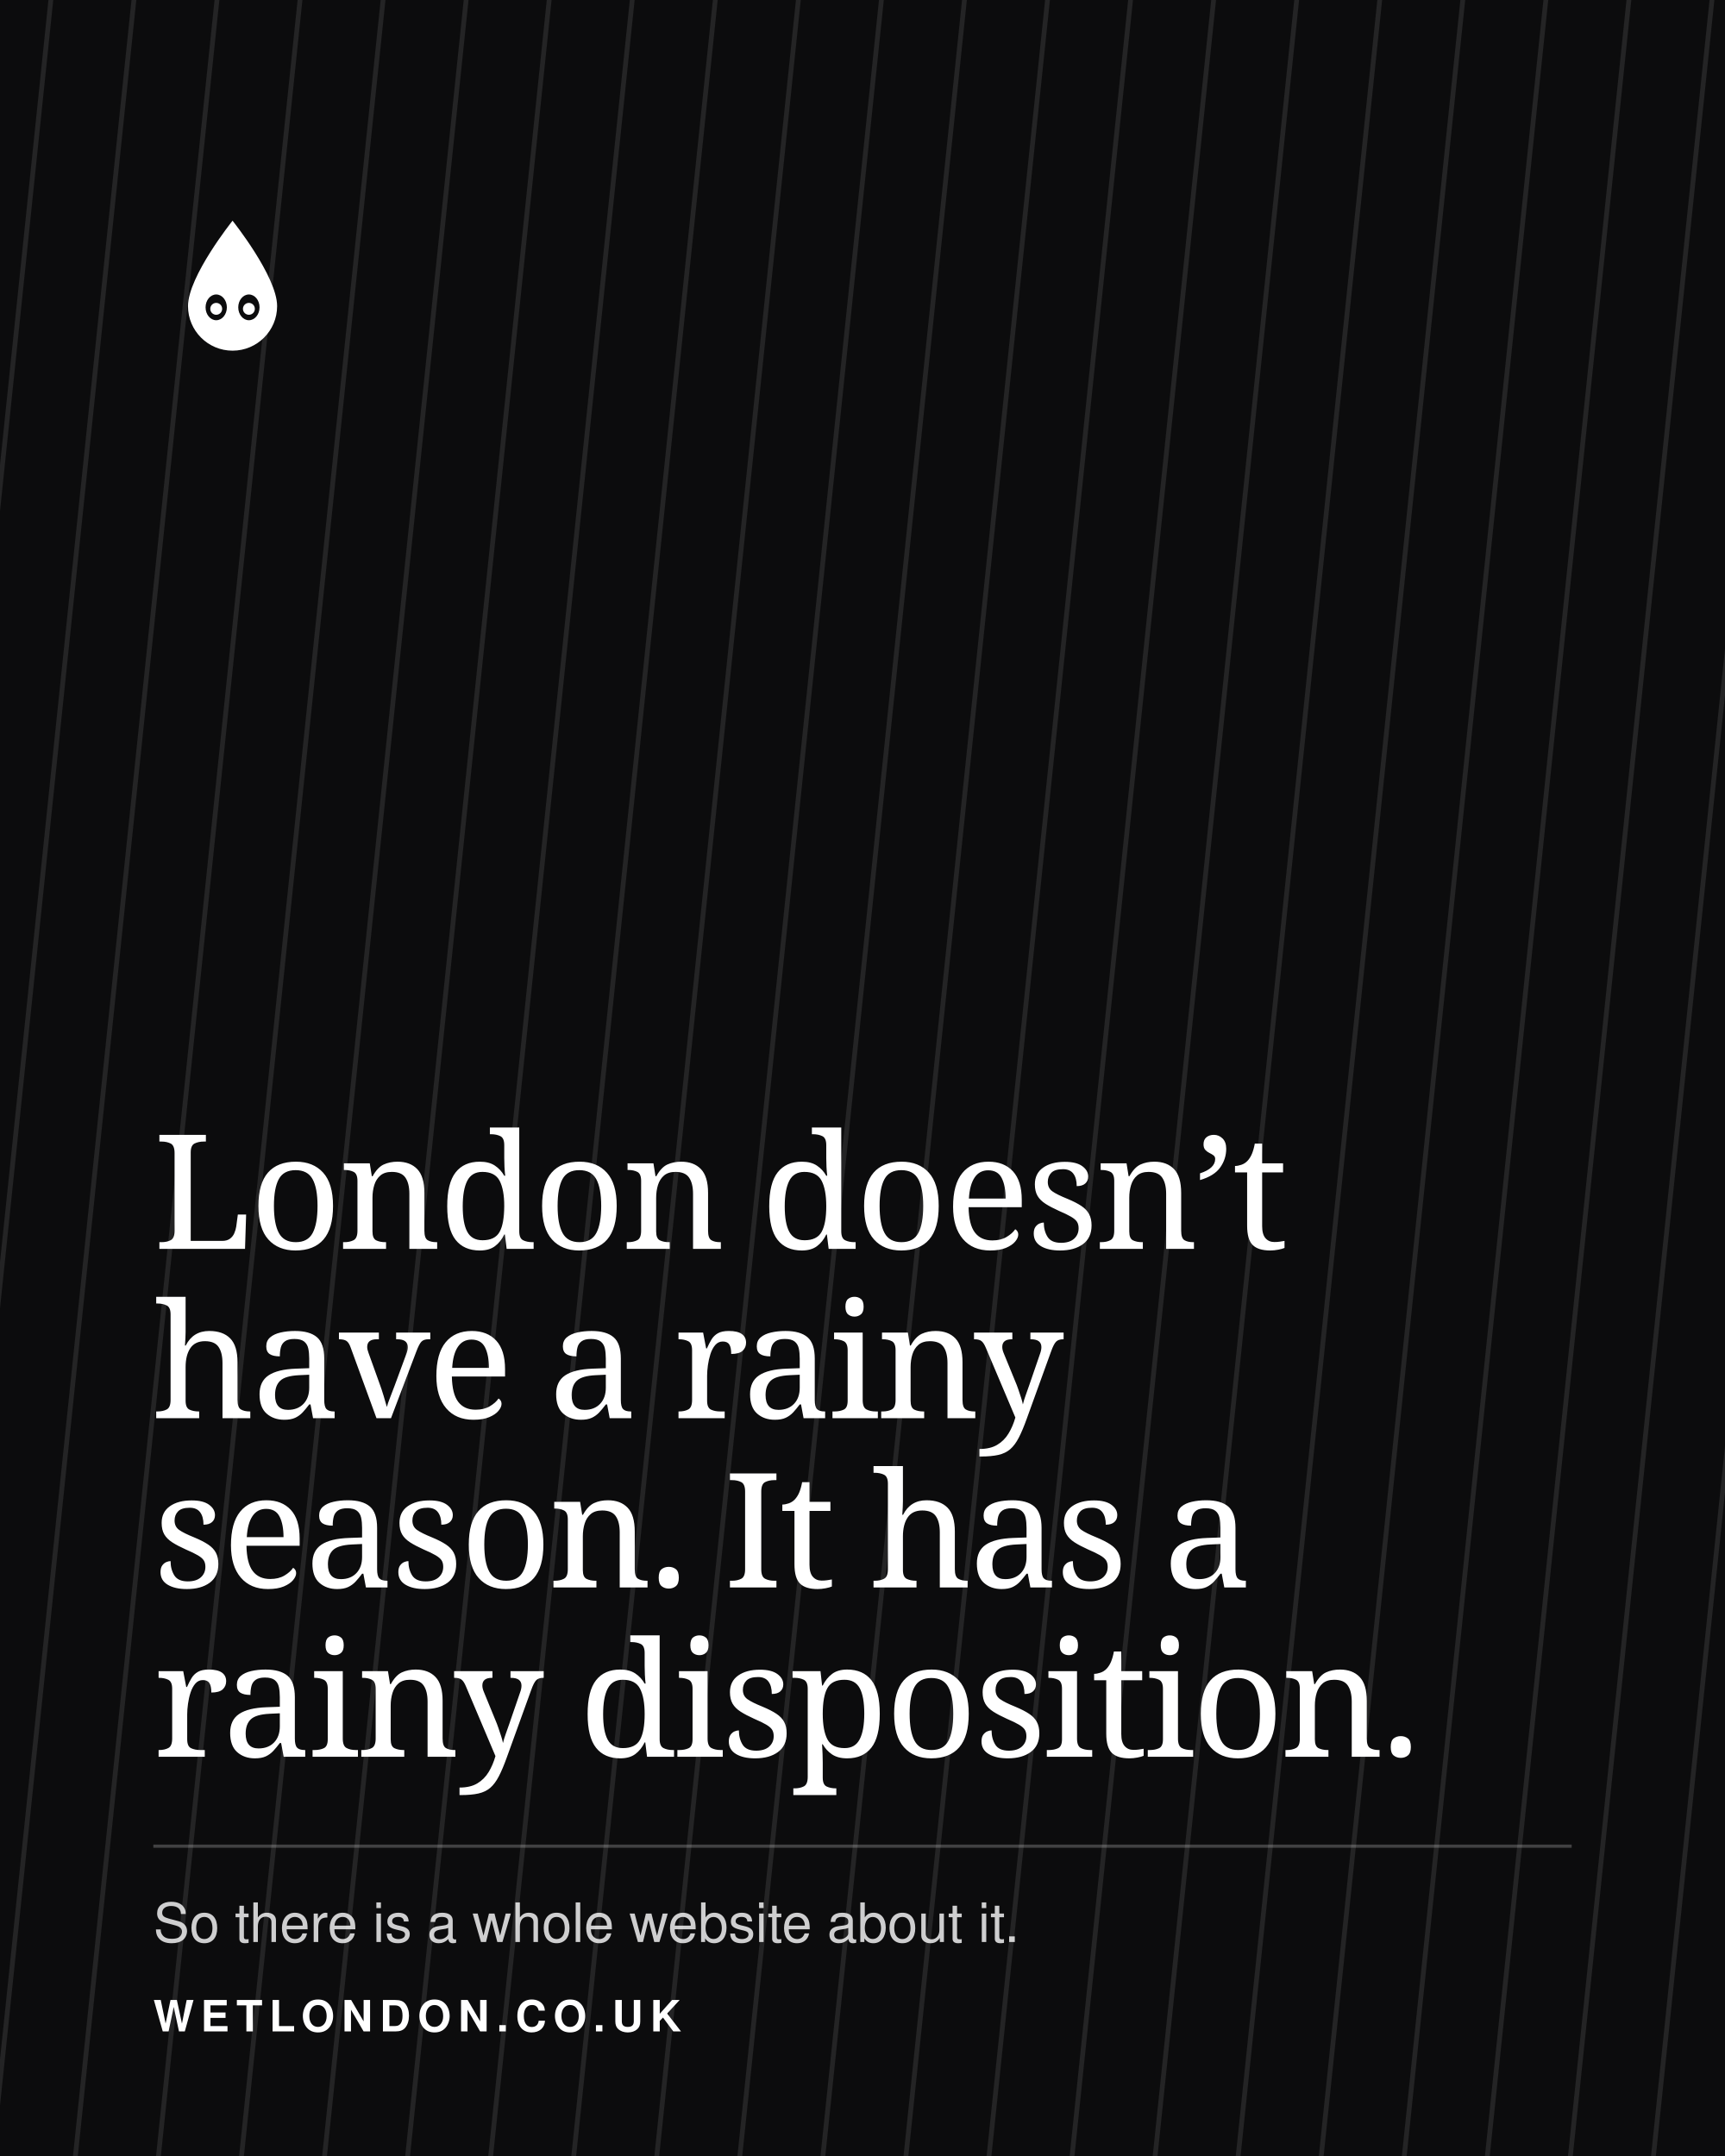
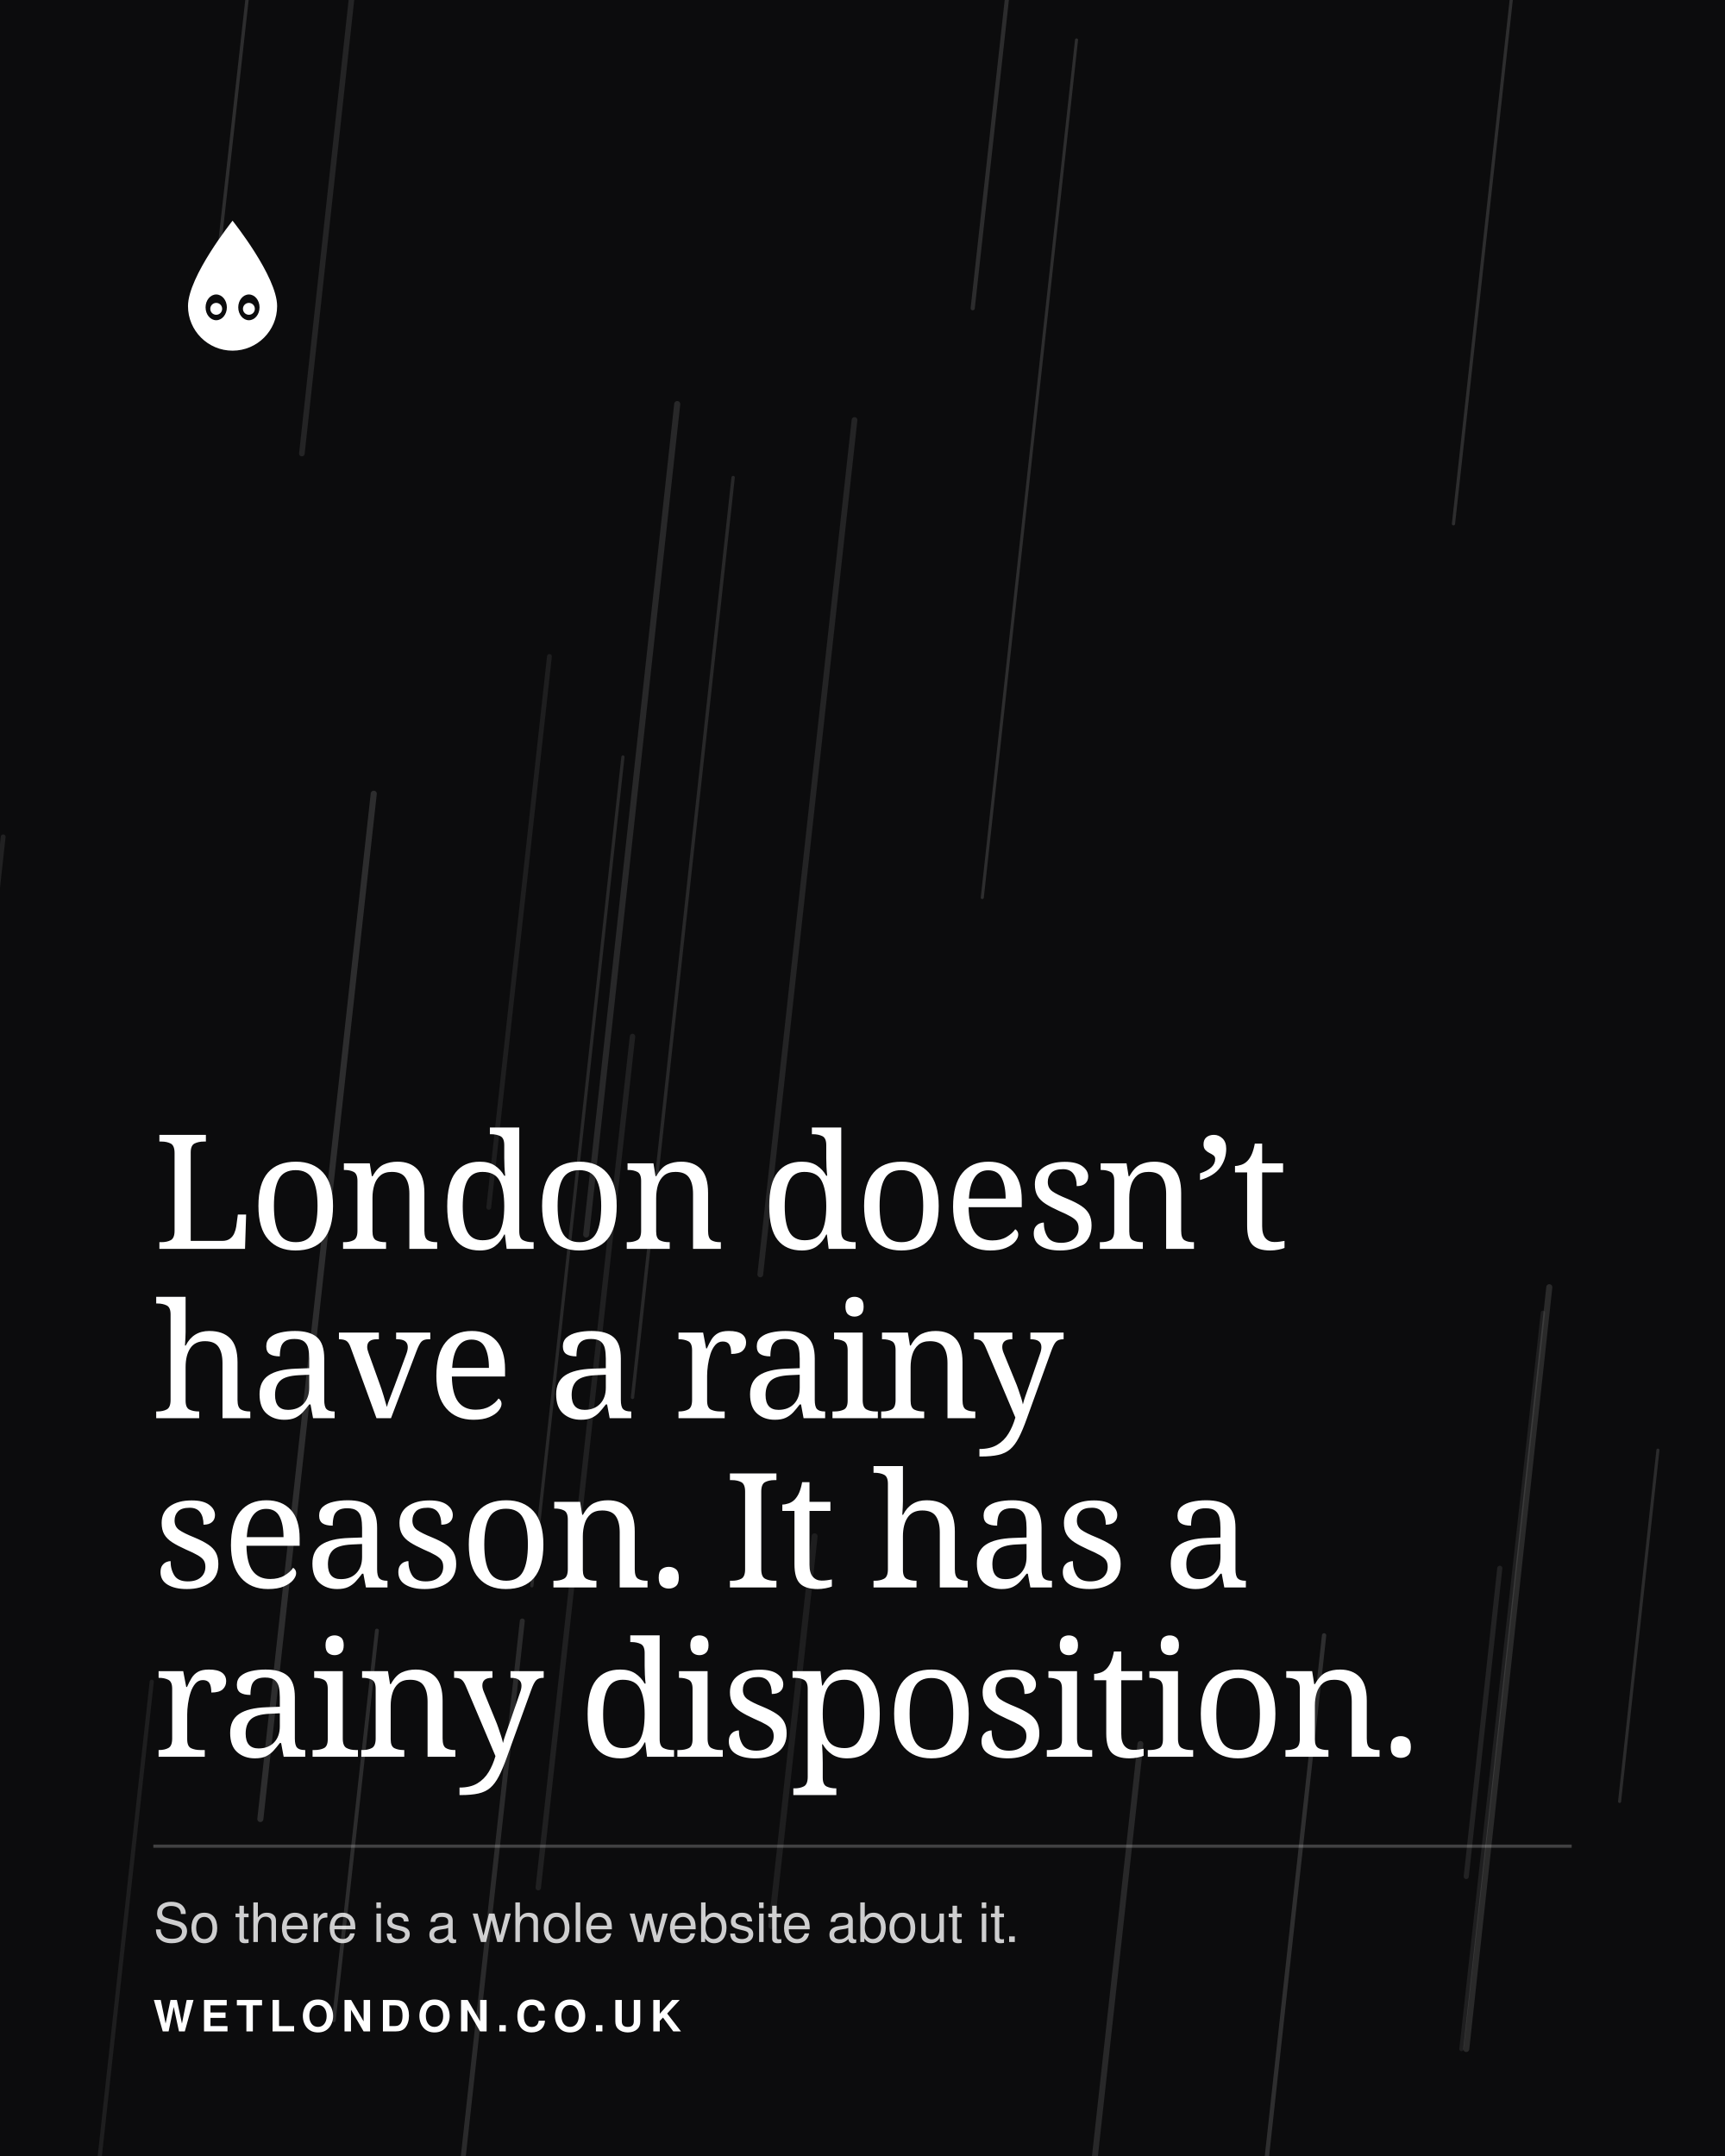
<svg xmlns="http://www.w3.org/2000/svg" width="1080" height="1350" viewBox="0 0 1080 1350">
  <rect width="1080" height="1350" fill="#0C0C0D" />
-   <g stroke="#FFFFFF" stroke-opacity="0.10" stroke-width="3">
-     <line x1="-120" y1="-40" x2="-270" y2="1400" />
-     <line x1="-68" y1="-40" x2="-218" y2="1400" />
-     <line x1="-16" y1="-40" x2="-166" y2="1400" />
-     <line x1="36" y1="-40" x2="-114" y2="1400" />
-     <line x1="88" y1="-40" x2="-62" y2="1400" />
-     <line x1="140" y1="-40" x2="-10" y2="1400" />
-     <line x1="192" y1="-40" x2="42" y2="1400" />
-     <line x1="244" y1="-40" x2="94" y2="1400" />
-     <line x1="296" y1="-40" x2="146" y2="1400" />
-     <line x1="348" y1="-40" x2="198" y2="1400" />
-     <line x1="400" y1="-40" x2="250" y2="1400" />
-     <line x1="452" y1="-40" x2="302" y2="1400" />
-     <line x1="504" y1="-40" x2="354" y2="1400" />
-     <line x1="556" y1="-40" x2="406" y2="1400" />
-     <line x1="608" y1="-40" x2="458" y2="1400" />
-     <line x1="660" y1="-40" x2="510" y2="1400" />
-     <line x1="712" y1="-40" x2="562" y2="1400" />
-     <line x1="764" y1="-40" x2="614" y2="1400" />
-     <line x1="816" y1="-40" x2="666" y2="1400" />
-     <line x1="868" y1="-40" x2="718" y2="1400" />
-     <line x1="920" y1="-40" x2="770" y2="1400" />
-     <line x1="972" y1="-40" x2="822" y2="1400" />
-     <line x1="1024" y1="-40" x2="874" y2="1400" />
-     <line x1="1076" y1="-40" x2="926" y2="1400" />
-     <line x1="1128" y1="-40" x2="978" y2="1400" />
-     <line x1="1180" y1="-40" x2="1030" y2="1400" />
+   <g stroke="#FFFFFF" stroke-linecap="round">
+     <line x1="424" y1="253" x2="367" y2="773" stroke-opacity="0.116" stroke-width="3.8" />
+     <line x1="169" y1="-129" x2="137" y2="158" stroke-opacity="0.137" stroke-width="2.1" />
+     <line x1="396" y1="649" x2="337" y2="1182" stroke-opacity="0.084" stroke-width="3.4" />
+     <line x1="95" y1="1053" x2="43" y2="1528" stroke-opacity="0.075" stroke-width="2.6" />
+     <line x1="459" y1="299" x2="396" y2="875" stroke-opacity="0.115" stroke-width="2.1" />
+     <line x1="390" y1="474" x2="333" y2="993" stroke-opacity="0.117" stroke-width="2.0" />
+     <line x1="510" y1="962" x2="483" y2="1206" stroke-opacity="0.077" stroke-width="3.8" />
+     <line x1="-77" y1="952" x2="-155" y2="1663" stroke-opacity="0.085" stroke-width="3.5" />
+     <line x1="2" y1="524" x2="-40" y2="906" stroke-opacity="0.088" stroke-width="3.0" />
+     <line x1="-12" y1="811" x2="-47" y2="1129" stroke-opacity="0.108" stroke-width="2.3" />
+     <line x1="951" y1="-44" x2="910" y2="328" stroke-opacity="0.137" stroke-width="2.0" />
+     <line x1="970" y1="806" x2="918" y2="1283" stroke-opacity="0.124" stroke-width="3.8" />
+     <line x1="236" y1="1021" x2="209" y2="1265" stroke-opacity="0.133" stroke-width="2.4" />
+     <line x1="-74" y1="578" x2="-147" y2="1242" stroke-opacity="0.131" stroke-width="2.2" />
+     <line x1="1038" y1="908" x2="1014" y2="1128" stroke-opacity="0.131" stroke-width="1.9" />
+     <line x1="327" y1="1015" x2="273" y2="1505" stroke-opacity="0.125" stroke-width="3.1" />
+     <line x1="829" y1="1024" x2="793" y2="1352" stroke-opacity="0.144" stroke-width="2.7" />
+     <line x1="966" y1="822" x2="915" y2="1283" stroke-opacity="0.080" stroke-width="2.7" />
+     <line x1="535" y1="263" x2="476" y2="798" stroke-opacity="0.098" stroke-width="3.6" />
+     <line x1="714" y1="1092" x2="651" y2="1663" stroke-opacity="0.116" stroke-width="3.7" />
+     <line x1="344" y1="411" x2="306" y2="756" stroke-opacity="0.077" stroke-width="3.0" />
+     <line x1="939" y1="982" x2="918" y2="1175" stroke-opacity="0.091" stroke-width="3.2" />
+     <line x1="656" y1="-232" x2="609" y2="193" stroke-opacity="0.133" stroke-width="2.6" />
+     <line x1="234" y1="-128" x2="189" y2="284" stroke-opacity="0.098" stroke-width="3.5" />
+     <line x1="234" y1="497" x2="163" y2="1139" stroke-opacity="0.140" stroke-width="3.8" />
+     <line x1="-199" y1="-15" x2="-247" y2="420" stroke-opacity="0.086" stroke-width="2.9" />
+     <line x1="674" y1="25" x2="615" y2="562" stroke-opacity="0.137" stroke-width="1.9" />
+     <line x1="-211" y1="1237" x2="-275" y2="1817" stroke-opacity="0.135" stroke-width="2.7" />
  </g>
  <g transform="translate(96 132) scale(1.55)">
    <path d="M32 4c0 0 18 22.5 18 34.5a18 18 0 0 1-36 0C14 26.5 32 4 32 4Z" fill="#FFFFFF" />
    <ellipse cx="25.4" cy="39" rx="4.3" ry="5.2" fill="#0C0C0D" />
    <ellipse cx="38.6" cy="39" rx="4.3" ry="5.2" fill="#0C0C0D" />
    <circle cx="25.4" cy="39.6" r="2.4" fill="#FFFFFF" />
    <circle cx="38.6" cy="39.6" r="2.4" fill="#FFFFFF" />
  </g>
  <text x="96" y="782" font-family="Newsreader, Georgia, serif" font-size="100" font-weight="400" fill="#FFFFFF" letter-spacing="-0.02em">London doesn’t</text>
  <text x="96" y="888" font-family="Newsreader, Georgia, serif" font-size="100" font-weight="400" fill="#FFFFFF" letter-spacing="-0.02em">have a rainy</text>
  <text x="96" y="994" font-family="Newsreader, Georgia, serif" font-size="100" font-weight="400" fill="#FFFFFF" letter-spacing="-0.02em">season. It has a</text>
  <text x="96" y="1100" font-family="Newsreader, Georgia, serif" font-size="100" font-weight="400" fill="#FFFFFF" letter-spacing="-0.02em">rainy disposition.</text>
  <line x1="96" y1="1156" x2="984" y2="1156" stroke="#FFFFFF" stroke-opacity="0.22" stroke-width="2" />
  <text x="96" y="1216" font-family="Archivo, Helvetica, Arial, sans-serif" font-size="34" font-weight="500" fill="#FFFFFF" fill-opacity="0.8">So there is a whole website about it.</text>
  <text x="96" y="1272" font-family="Archivo, Helvetica, Arial, sans-serif" font-size="27" font-weight="700" letter-spacing="0.16em" fill="#FFFFFF">WETLONDON.CO.UK</text>
</svg>
